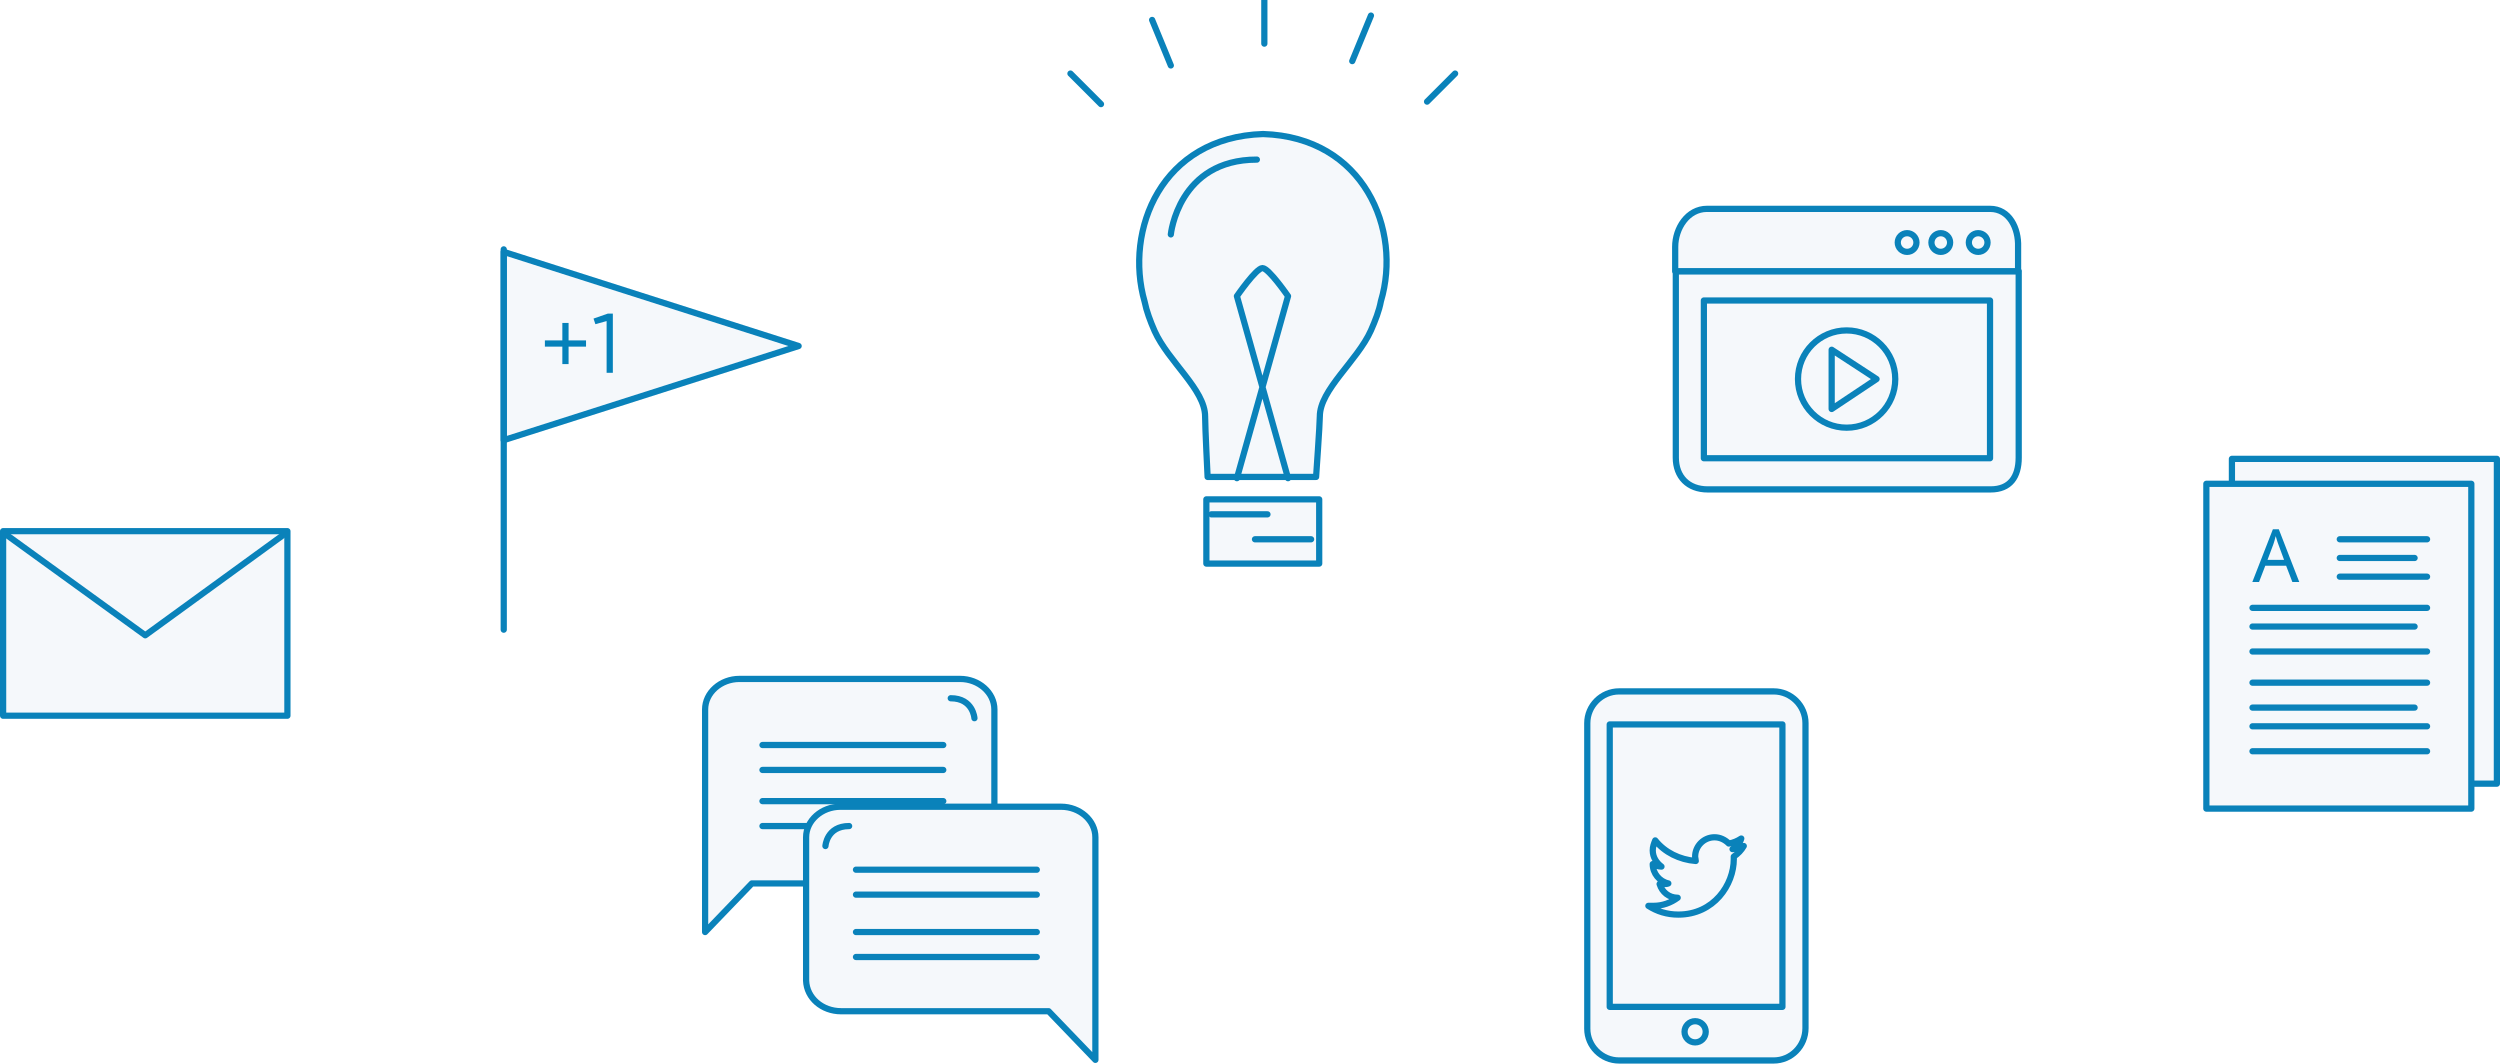
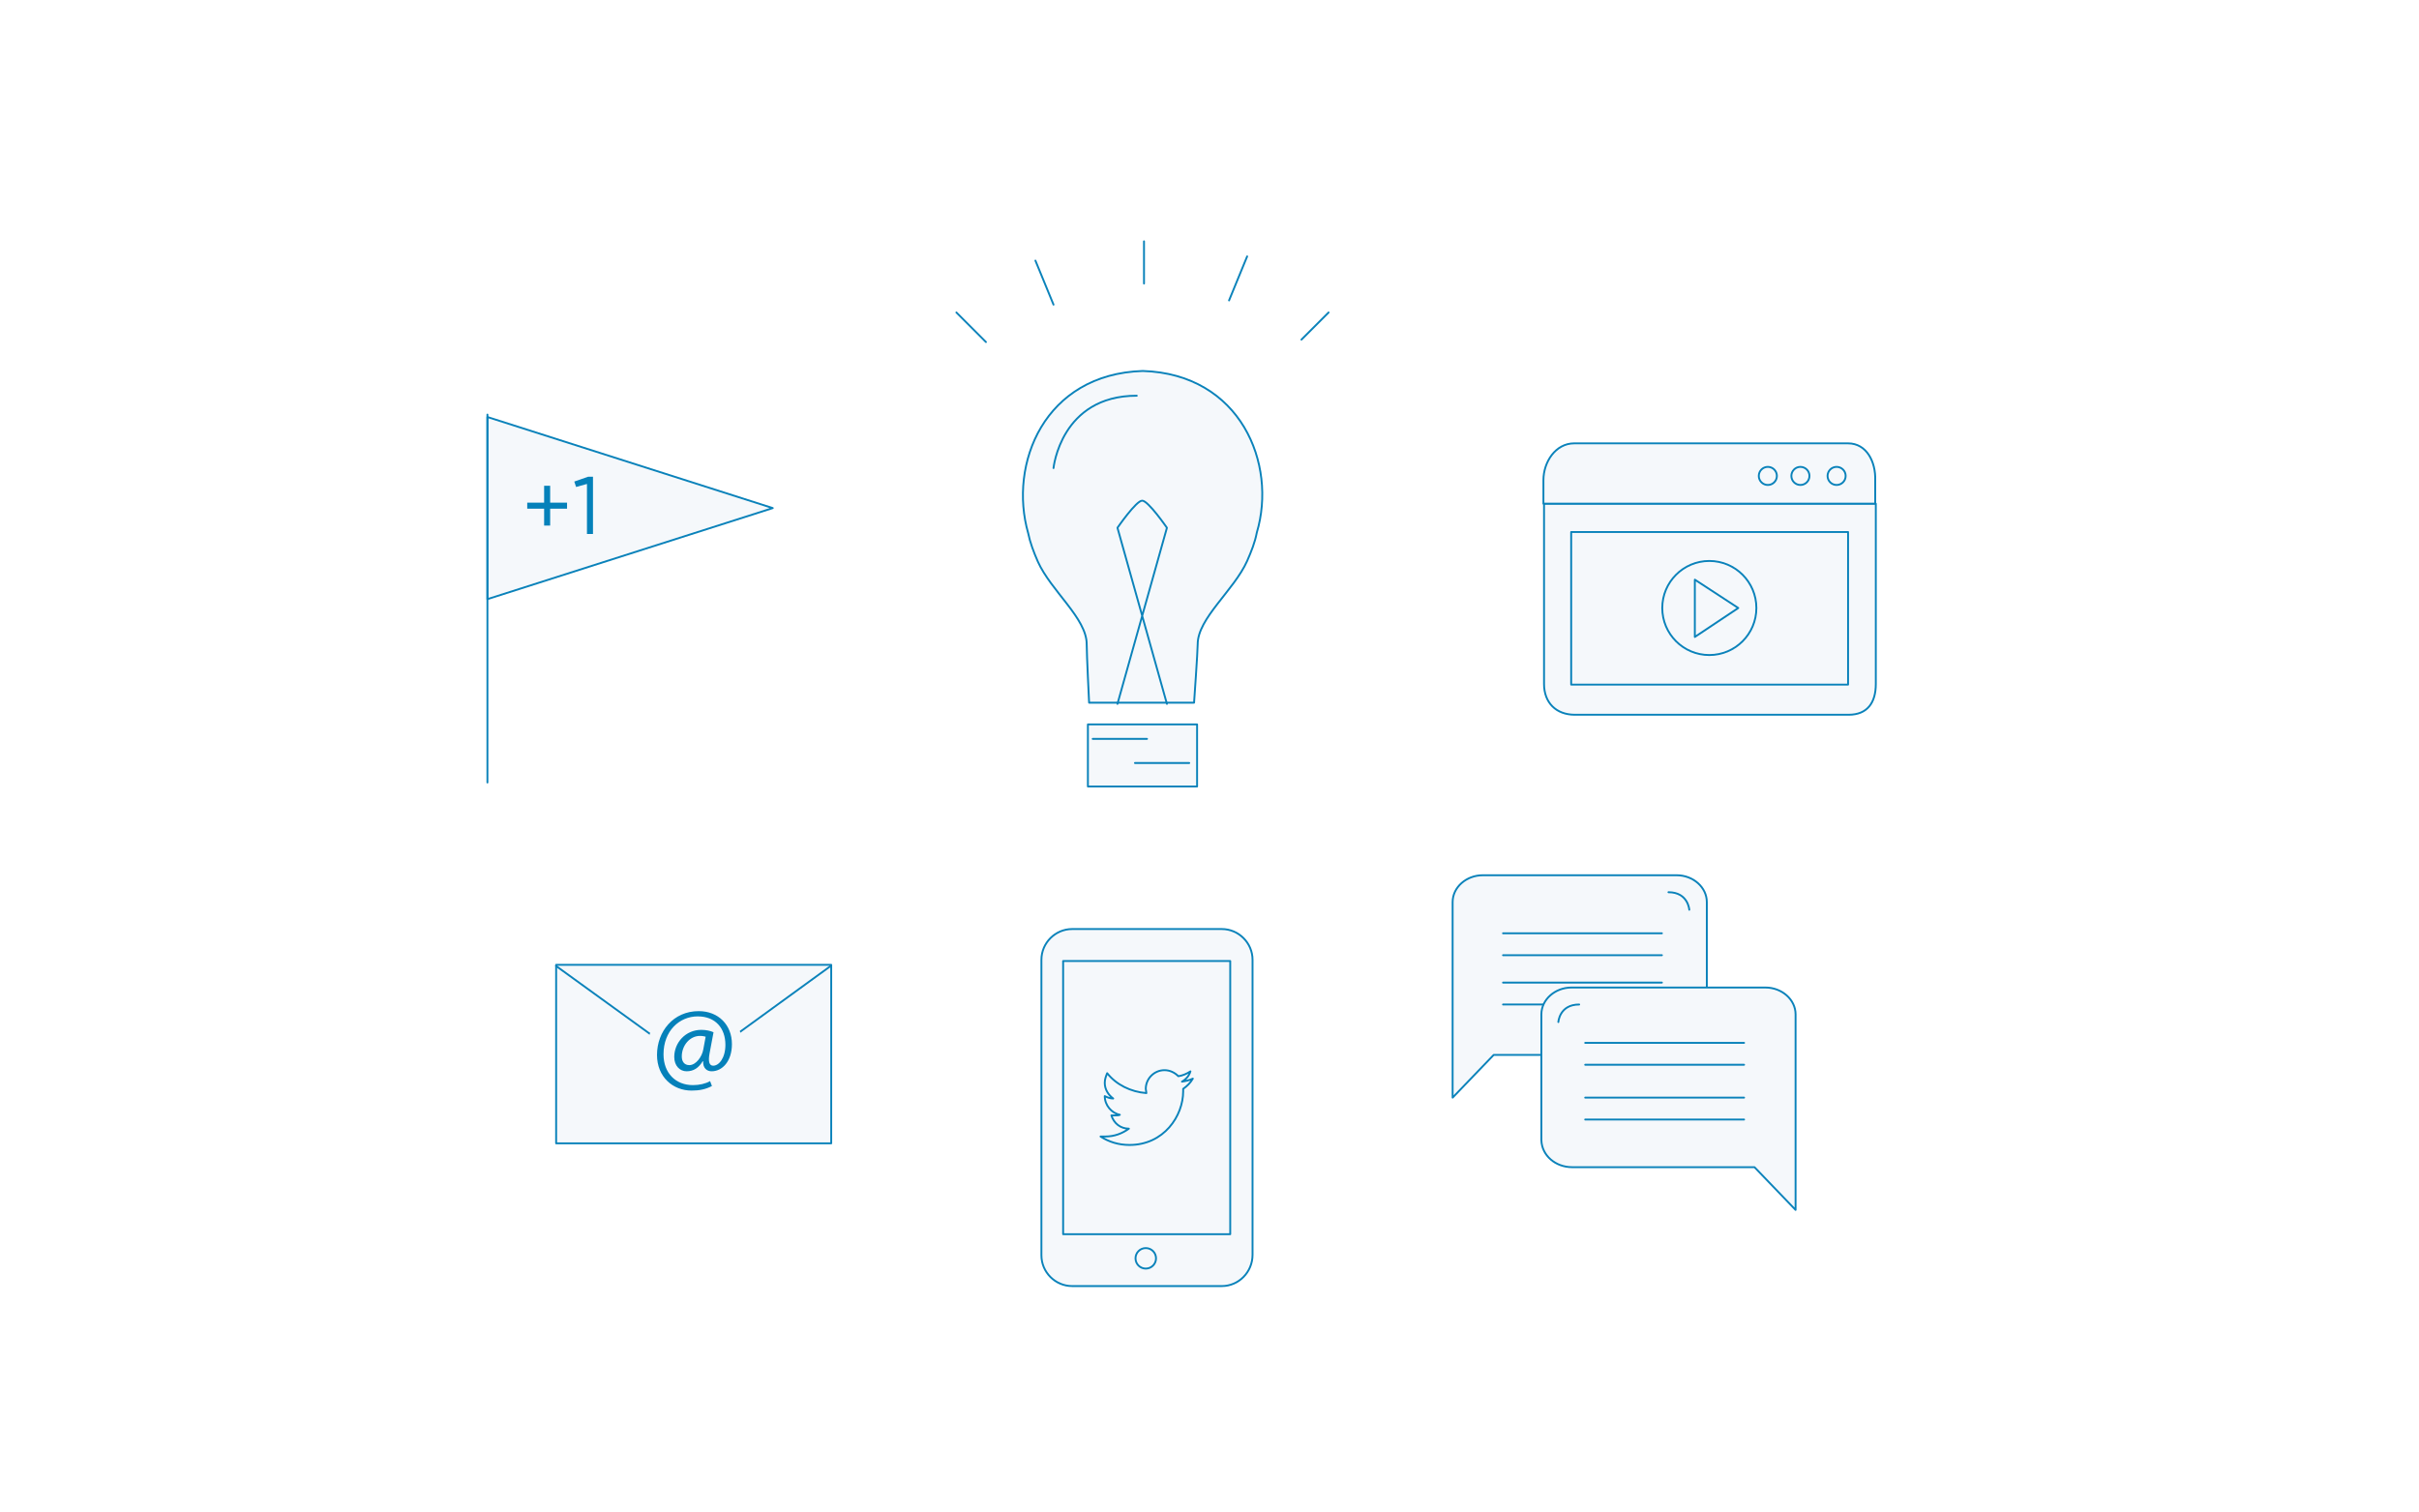
- <svg xmlns="http://www.w3.org/2000/svg" version="1.1" id="Layer_1" x="0px" y="0px" viewBox="0 0 401 170.6" enable-background="new 0 0 401 170.6" xml:space="preserve">
+ <svg xmlns="http://www.w3.org/2000/svg" version="1.1" id="Layer_1" x="0px" y="0px" viewBox="0 0 1280 800" enable-background="new 0 0 1280 800" xml:space="preserve">
  <g>
    <g>
-       <rect x="0.5" y="85.2" fill="#F5F8FB" stroke="#0A82BA" stroke-linecap="round" stroke-linejoin="round" stroke-miterlimit="10" width="45.6" height="29.6" />
-       <polyline fill="none" stroke="#0A82BA" stroke-linecap="round" stroke-linejoin="round" stroke-miterlimit="10" points="0.5,85.4     23.3,101.9 46,85.4   " />
+       <path fill="#F5F8FB" stroke="#0A82BA" stroke-linecap="round" stroke-linejoin="round" stroke-miterlimit="10" d="    M817.015,362.015c0,9.895,6.384,16.279,16.279,16.279h144.918c9.895,0,14.364-6.384,14.364-16.279v-95.441H817.015V362.015z" />
+       <path fill="#F5F8FB" stroke="#0A82BA" stroke-linecap="round" stroke-linejoin="round" stroke-miterlimit="10" d="    M977.893,234.653H832.975c-9.895,0-16.279,9.895-16.279,19.471v12.449h175.561v-12.449    C992.576,244.549,987.788,234.653,977.893,234.653z" />
+     </g>
+     <circle fill="#F5F8FB" stroke="#0A82BA" stroke-linecap="round" stroke-linejoin="round" stroke-miterlimit="10" cx="935.439" cy="251.89" r="4.788" />
+     <circle fill="#F5F8FB" stroke="#0A82BA" stroke-linecap="round" stroke-linejoin="round" stroke-miterlimit="10" cx="952.676" cy="251.89" r="4.788" />
+     <circle fill="#F5F8FB" stroke="#0A82BA" stroke-linecap="round" stroke-linejoin="round" stroke-miterlimit="10" cx="971.828" cy="251.89" r="4.788" />
+     <g>
+       <rect x="831.379" y="281.576" fill="#F5F8FB" stroke="#0A82BA" stroke-linecap="round" stroke-linejoin="round" stroke-miterlimit="10" width="146.514" height="80.758" />
+       <g>
+         <circle fill="#F5F8FB" stroke="#0A82BA" stroke-linecap="round" stroke-linejoin="round" stroke-miterlimit="10" cx="904.476" cy="321.796" r="24.898" />
+         <polygon fill="#F5F8FB" stroke="#0A82BA" stroke-linecap="round" stroke-linejoin="round" stroke-miterlimit="10" points="     896.815,306.793 919.798,321.796 896.815,337.117    " />
+       </g>
+     </g>
+   </g>
+   <g>
+     <g>
+       <path fill="#F5F8FB" stroke="#0A82BA" stroke-linecap="round" stroke-linejoin="round" stroke-miterlimit="10" d="    M886.921,558.325h-96.534l-21.742,22.612v-22.612v-80.88c0-7.827,7.247-14.205,15.944-14.205h102.622    c8.697,0,15.944,6.377,15.944,14.205v66.675C902.575,552.237,895.617,558.325,886.921,558.325z" />
+       <g>
+         <line fill="none" stroke="#0A82BA" stroke-linecap="round" stroke-linejoin="round" stroke-miterlimit="10" x1="879.384" y1="493.969" x2="795.315" y2="493.969" />
+         <line fill="none" stroke="#0A82BA" stroke-linecap="round" stroke-linejoin="round" stroke-miterlimit="10" x1="879.384" y1="505.564" x2="795.315" y2="505.564" />
+         <line fill="none" stroke="#0A82BA" stroke-linecap="round" stroke-linejoin="round" stroke-miterlimit="10" x1="879.384" y1="520.059" x2="795.315" y2="520.059" />
+         <line fill="none" stroke="#0A82BA" stroke-linecap="round" stroke-linejoin="round" stroke-miterlimit="10" x1="879.384" y1="531.654" x2="795.315" y2="531.654" />
+       </g>
+       <path fill="none" stroke="#0A82BA" stroke-linecap="round" stroke-linejoin="round" stroke-miterlimit="10" d="M893.878,481.503    c0,0-0.579-9.276-11.016-9.276" />
    </g>
    <g>
-       <rect x="358" y="73.6" fill="#F5F8FB" stroke="#0A82BA" stroke-linecap="round" stroke-linejoin="round" stroke-miterlimit="10" width="42.5" height="52.1" />
-       <rect x="353.9" y="77.6" fill="#F5F8FB" stroke="#0A82BA" stroke-linecap="round" stroke-linejoin="round" stroke-miterlimit="10" width="42.5" height="52.1" />
-       <line fill="#F5F8FB" stroke="#0A82BA" stroke-linecap="round" stroke-linejoin="round" stroke-miterlimit="10" x1="375.3" y1="86.5" x2="389.3" y2="86.5" />
-       <line fill="#F5F8FB" stroke="#0A82BA" stroke-linecap="round" stroke-linejoin="round" stroke-miterlimit="10" x1="375.3" y1="89.5" x2="387.3" y2="89.5" />
-       <line fill="#F5F8FB" stroke="#0A82BA" stroke-linecap="round" stroke-linejoin="round" stroke-miterlimit="10" x1="375.3" y1="92.5" x2="389.3" y2="92.5" />
-       <line fill="#F5F8FB" stroke="#0A82BA" stroke-linecap="round" stroke-linejoin="round" stroke-miterlimit="10" x1="361.3" y1="97.5" x2="389.3" y2="97.5" />
-       <line fill="#F5F8FB" stroke="#0A82BA" stroke-linecap="round" stroke-linejoin="round" stroke-miterlimit="10" x1="361.3" y1="100.5" x2="387.3" y2="100.5" />
-       <line fill="#F5F8FB" stroke="#0A82BA" stroke-linecap="round" stroke-linejoin="round" stroke-miterlimit="10" x1="361.3" y1="104.5" x2="389.3" y2="104.5" />
-       <line fill="#F5F8FB" stroke="#0A82BA" stroke-linecap="round" stroke-linejoin="round" stroke-miterlimit="10" x1="361.3" y1="109.5" x2="389.3" y2="109.5" />
-       <line fill="#F5F8FB" stroke="#0A82BA" stroke-linecap="round" stroke-linejoin="round" stroke-miterlimit="10" x1="361.3" y1="113.5" x2="387.3" y2="113.5" />
-       <line fill="#F5F8FB" stroke="#0A82BA" stroke-linecap="round" stroke-linejoin="round" stroke-miterlimit="10" x1="361.3" y1="116.5" x2="389.3" y2="116.5" />
-       <line fill="#F5F8FB" stroke="#0A82BA" stroke-linecap="round" stroke-linejoin="round" stroke-miterlimit="10" x1="361.3" y1="120.5" x2="389.3" y2="120.5" />
-       <text transform="matrix(1 0 0 1 361.2713 93.3526)" fill="#0581BA" font-family="'Gotham-Book'" font-size="11.803">A</text>
+       <path fill="#F5F8FB" stroke="#0A82BA" stroke-linecap="round" stroke-linejoin="round" stroke-miterlimit="10" d="    M831.841,617.752h96.534l21.742,22.612v-22.612v-80.88c0-7.827-7.247-14.205-15.944-14.205H831.551    c-8.697,0-15.944,6.377-15.944,14.205v66.675C815.897,611.665,823.144,617.752,831.841,617.752z" />
+       <g>
+         <line fill="none" stroke="#0A82BA" stroke-linecap="round" stroke-linejoin="round" stroke-miterlimit="10" x1="838.798" y1="551.947" x2="922.867" y2="551.947" />
+         <line fill="none" stroke="#0A82BA" stroke-linecap="round" stroke-linejoin="round" stroke-miterlimit="10" x1="838.798" y1="563.543" x2="922.867" y2="563.543" />
+         <line fill="none" stroke="#0A82BA" stroke-linecap="round" stroke-linejoin="round" stroke-miterlimit="10" x1="838.798" y1="580.936" x2="922.867" y2="580.936" />
+         <line fill="none" stroke="#0A82BA" stroke-linecap="round" stroke-linejoin="round" stroke-miterlimit="10" x1="838.798" y1="592.532" x2="922.867" y2="592.532" />
+       </g>
+       <path fill="none" stroke="#0A82BA" stroke-linecap="round" stroke-linejoin="round" stroke-miterlimit="10" d="M824.593,540.931    c0,0,0.579-9.276,11.016-9.276" />
+     </g>
+   </g>
+   <g>
+     <path fill="#F5F8FB" stroke="#0A82BA" stroke-linecap="round" stroke-linejoin="round" stroke-miterlimit="10" d="M604.703,196.349   c-52.03,1.596-71.182,49.157-60.648,85.865c0.958,4.788,2.873,9.895,5.107,15.003c7.022,15.641,25.855,30.005,25.855,43.731   c0,5.426,1.277,30.963,1.277,30.963h55.541c0,0,1.915-27.132,1.915-30.963c0-13.726,19.152-28.409,26.175-44.05   c2.234-5.107,4.15-9.895,5.107-15.003C675.885,245.506,656.414,197.945,604.703,196.349z" />
+     <path fill="none" stroke="#0A82BA" stroke-linecap="round" stroke-linejoin="round" stroke-miterlimit="10" d="M591.297,372.549   l26.175-93.207c0,0-9.895-14.364-13.087-14.364s-13.087,14.364-13.087,14.364l26.175,93.207" />
+     <g>
+       <rect x="575.656" y="383.401" fill="#F5F8FB" stroke="#0A82BA" stroke-linecap="round" stroke-linejoin="round" stroke-miterlimit="10" width="57.776" height="32.878" />
+       <line fill="none" stroke="#0A82BA" stroke-linecap="round" stroke-linejoin="round" stroke-miterlimit="10" x1="578.209" y1="391.062" x2="606.938" y2="391.062" />
+       <line fill="none" stroke="#0A82BA" stroke-linecap="round" stroke-linejoin="round" stroke-miterlimit="10" x1="600.554" y1="403.83" x2="629.282" y2="403.83" />
    </g>
    <g>
+       <line fill="none" stroke="#0A82BA" stroke-linecap="round" stroke-linejoin="round" stroke-miterlimit="10" x1="605.342" y1="127.721" x2="605.342" y2="150.065" />
+       <line fill="none" stroke="#0A82BA" stroke-linecap="round" stroke-linejoin="round" stroke-miterlimit="10" x1="547.885" y1="137.935" x2="557.461" y2="161.237" />
+       <line fill="none" stroke="#0A82BA" stroke-linecap="round" stroke-linejoin="round" stroke-miterlimit="10" x1="659.925" y1="135.701" x2="650.349" y2="159.003" />
+       <line fill="none" stroke="#0A82BA" stroke-linecap="round" stroke-linejoin="round" stroke-miterlimit="10" x1="703.017" y1="165.387" x2="688.653" y2="179.751" />
+       <line fill="none" stroke="#0A82BA" stroke-linecap="round" stroke-linejoin="round" stroke-miterlimit="10" x1="521.711" y1="181.027" x2="506.07" y2="165.387" />
+     </g>
+     <path fill="none" stroke="#0A82BA" stroke-linecap="round" stroke-linejoin="round" stroke-miterlimit="10" d="M557.461,247.741   c0,0,3.83-38.304,44.05-38.304" />
+   </g>
+   <g>
+     <g>
+       <path fill="#F5F8FB" stroke="#0A82BA" stroke-linecap="round" stroke-linejoin="round" stroke-miterlimit="10" d="    M646.499,680.683h-79.162c-8.938,0-16.279-7.342-16.279-16.279V507.995c0-8.938,7.342-16.279,16.279-16.279h79.162    c8.938,0,16.279,7.342,16.279,16.279v156.09C662.778,673.342,655.436,680.683,646.499,680.683z" />
+       <rect x="562.549" y="508.633" fill="#F5F8FB" stroke="#0A82BA" stroke-linecap="round" stroke-linejoin="round" stroke-miterlimit="10" width="88.419" height="144.599" />
+       <circle fill="#F5F8FB" stroke="#0A82BA" stroke-linecap="round" stroke-linejoin="round" stroke-miterlimit="10" cx="606.279" cy="666" r="5.426" />
+     </g>
+     <g>
+       <path fill="#F5F8FB" stroke="#0A82BA" stroke-linecap="round" stroke-linejoin="round" stroke-miterlimit="10" d="M626.07,576.304    c0,0.319,0,0.958,0,1.277c0,13.087-10.214,28.409-28.409,28.409c-5.746,0-10.853-1.596-15.322-4.469c0.958,0,1.596,0,2.554,0    c4.788,0,8.938-1.596,12.449-4.15c-4.469,0-7.98-2.873-9.257-7.022c0.638,0,1.277,0,1.915,0c0.958,0,1.915,0,2.554-0.319    c-4.469-0.958-7.98-5.107-7.98-9.895l0,0c1.277,0.638,2.873,1.277,4.469,1.277c-2.554-1.915-4.469-4.788-4.469-8.299    c0-1.915,0.638-3.511,1.277-5.107c4.788,6.065,12.449,9.895,20.748,10.534c0-0.638-0.319-1.596-0.319-2.234    c0-5.426,4.469-9.895,9.895-9.895c2.873,0,5.426,1.277,7.342,3.192c2.234-0.319,4.469-1.277,6.384-2.554    c-0.638,2.234-2.234,4.15-4.469,5.426c1.915-0.319,3.83-0.638,5.746-1.596C629.9,573.112,628.304,574.708,626.07,576.304z" />
+     </g>
+   </g>
+   <g>
+     <g>
+       <polygon fill="#F5F8FB" stroke="#0A82BA" stroke-linecap="round" stroke-linejoin="round" stroke-miterlimit="10" points="    257.915,220.713 408.898,268.913 257.915,317.112   " />
      <g>
-         <path fill="#F5F8FB" stroke="#0A82BA" stroke-linecap="round" stroke-linejoin="round" stroke-miterlimit="10" d="M268.8,73.4     c0,3.1,2,5.1,5.1,5.1h45.4c3.1,0,4.5-2,4.5-5.1V43.5h-55V73.4z" />
-         <path fill="#F5F8FB" stroke="#0A82BA" stroke-linecap="round" stroke-linejoin="round" stroke-miterlimit="10" d="M319.2,33.5     h-45.4c-3.1,0-5.1,3.1-5.1,6.1v3.9h55v-3.9C323.8,36.6,322.3,33.5,319.2,33.5z" />
-       </g>
-       <circle fill="#F5F8FB" stroke="#0A82BA" stroke-linecap="round" stroke-linejoin="round" stroke-miterlimit="10" cx="305.9" cy="38.9" r="1.5" />
-       <circle fill="#F5F8FB" stroke="#0A82BA" stroke-linecap="round" stroke-linejoin="round" stroke-miterlimit="10" cx="311.3" cy="38.9" r="1.5" />
-       <circle fill="#F5F8FB" stroke="#0A82BA" stroke-linecap="round" stroke-linejoin="round" stroke-miterlimit="10" cx="317.3" cy="38.9" r="1.5" />
-       <g>
-         <rect x="273.3" y="48.2" fill="#F5F8FB" stroke="#0A82BA" stroke-linecap="round" stroke-linejoin="round" stroke-miterlimit="10" width="45.9" height="25.3" />
-         <g>
-           <circle fill="#F5F8FB" stroke="#0A82BA" stroke-linecap="round" stroke-linejoin="round" stroke-miterlimit="10" cx="296.2" cy="60.8" r="7.8" />
-           <polygon fill="#F5F8FB" stroke="#0A82BA" stroke-linecap="round" stroke-linejoin="round" stroke-miterlimit="10" points="      293.8,56.1 301,60.8 293.8,65.6     " />
-         </g>
+         <path fill="#0581BA" d="M287.92,269.232h-8.938v-3.192h8.938v-8.938h3.192v8.938h8.938v3.192h-8.938v8.938h-3.192V269.232z" />
+         <path fill="#0581BA" d="M310.584,256.145l-5.746,1.596l-0.958-2.873l7.342-2.554h2.554v30.324h-3.192V256.145z" />
      </g>
    </g>
+     <line fill="none" stroke="#0A82BA" stroke-linecap="round" stroke-linejoin="round" stroke-miterlimit="10" x1="257.915" y1="219.436" x2="257.915" y2="414.15" />
+   </g>
+   <g>
    <g>
      <g>
-         <path fill="#F5F8FB" stroke="#0A82BA" stroke-linecap="round" stroke-linejoin="round" stroke-miterlimit="10" d="M153.9,141.7     h-33.3l-7.5,7.8v-7.8v-27.9c0-2.7,2.5-4.9,5.5-4.9h35.4c3,0,5.5,2.2,5.5,4.9v23C159.3,139.6,156.9,141.7,153.9,141.7z" />
-         <g>
-           <line fill="none" stroke="#0A82BA" stroke-linecap="round" stroke-linejoin="round" stroke-miterlimit="10" x1="151.3" y1="119.5" x2="122.3" y2="119.5" />
-           <line fill="none" stroke="#0A82BA" stroke-linecap="round" stroke-linejoin="round" stroke-miterlimit="10" x1="151.3" y1="123.5" x2="122.3" y2="123.5" />
-           <line fill="none" stroke="#0A82BA" stroke-linecap="round" stroke-linejoin="round" stroke-miterlimit="10" x1="151.3" y1="128.5" x2="122.3" y2="128.5" />
-           <line fill="none" stroke="#0A82BA" stroke-linecap="round" stroke-linejoin="round" stroke-miterlimit="10" x1="151.3" y1="132.5" x2="122.3" y2="132.5" />
-         </g>
-         <path fill="none" stroke="#0A82BA" stroke-linecap="round" stroke-linejoin="round" stroke-miterlimit="10" d="M156.3,115.2     c0,0-0.2-3.2-3.8-3.2" />
+         <rect x="294.276" y="510.653" fill="#F5F8FB" width="145.556" height="94.484" />
+         <path fill="#0A82BA" d="M439.832,605.637H294.276c-0.276,0-0.5-0.224-0.5-0.5v-94.483c0-0.276,0.224-0.5,0.5-0.5h145.556     c0.276,0,0.5,0.224,0.5,0.5v94.483C440.332,605.413,440.109,605.637,439.832,605.637z M294.776,604.637h144.556v-93.483H294.776     V604.637z" />
      </g>
-       <g>
-         <path fill="#F5F8FB" stroke="#0A82BA" stroke-linecap="round" stroke-linejoin="round" stroke-miterlimit="10" d="M134.9,162.2     h33.3l7.5,7.8v-7.8v-27.9c0-2.7-2.5-4.9-5.5-4.9h-35.4c-3,0-5.5,2.2-5.5,4.9v23C129.4,160.1,131.9,162.2,134.9,162.2z" />
-         <g>
-           <line fill="none" stroke="#0A82BA" stroke-linecap="round" stroke-linejoin="round" stroke-miterlimit="10" x1="137.3" y1="139.5" x2="166.3" y2="139.5" />
-           <line fill="none" stroke="#0A82BA" stroke-linecap="round" stroke-linejoin="round" stroke-miterlimit="10" x1="137.3" y1="143.5" x2="166.3" y2="143.5" />
-           <line fill="none" stroke="#0A82BA" stroke-linecap="round" stroke-linejoin="round" stroke-miterlimit="10" x1="137.3" y1="149.5" x2="166.3" y2="149.5" />
-           <line fill="none" stroke="#0A82BA" stroke-linecap="round" stroke-linejoin="round" stroke-miterlimit="10" x1="137.3" y1="153.5" x2="166.3" y2="153.5" />
-         </g>
-         <path fill="none" stroke="#0A82BA" stroke-linecap="round" stroke-linejoin="round" stroke-miterlimit="10" d="M132.4,135.7     c0,0,0.2-3.2,3.8-3.2" />
-       </g>
+       <path fill="#0A82BA" d="M367.054,564.46c-0.103,0-0.206-0.031-0.293-0.095l-72.778-52.668c-0.224-0.162-0.274-0.475-0.112-0.698    c0.162-0.226,0.474-0.273,0.698-0.112l72.484,52.456l72.166-52.455c0.223-0.161,0.536-0.113,0.698,0.11s0.113,0.536-0.11,0.698    l-72.459,52.668C367.26,564.428,367.157,564.46,367.054,564.46z" />
    </g>
+     <circle fill="#F5F8FB" cx="367.975" cy="556.855" r="25.988" />
    <g>
-       <path fill="#F5F8FB" stroke="#0A82BA" stroke-linecap="round" stroke-linejoin="round" stroke-miterlimit="10" d="M202.6,21.5    c-16.3,0.5-22.3,15.4-19,26.9c0.3,1.5,0.9,3.1,1.6,4.7c2.2,4.9,8.1,9.4,8.1,13.7c0,1.7,0.4,9.7,0.4,9.7h17.4c0,0,0.6-8.5,0.6-9.7    c0-4.3,6-8.9,8.2-13.8c0.7-1.6,1.3-3.1,1.6-4.7C224.9,36.9,218.8,22,202.6,21.5z" />
-       <path fill="none" stroke="#0A82BA" stroke-linecap="round" stroke-linejoin="round" stroke-miterlimit="10" d="M198.4,76.7    l8.2-29.2c0,0-3.1-4.5-4.1-4.5c-1,0-4.1,4.5-4.1,4.5l8.2,29.2" />
-       <g>
-         <rect x="193.5" y="80.1" fill="#F5F8FB" stroke="#0A82BA" stroke-linecap="round" stroke-linejoin="round" stroke-miterlimit="10" width="18.1" height="10.3" />
-         <line fill="#F5F8FB" stroke="#0A82BA" stroke-linecap="round" stroke-linejoin="round" stroke-miterlimit="10" x1="194.3" y1="82.5" x2="203.3" y2="82.5" />
-         <line fill="#F5F8FB" stroke="#0A82BA" stroke-linecap="round" stroke-linejoin="round" stroke-miterlimit="10" x1="201.3" y1="86.5" x2="210.3" y2="86.5" />
-       </g>
-       <g>
-         <line fill="#F5F8FB" stroke="#0A82BA" stroke-linecap="round" stroke-linejoin="round" stroke-miterlimit="10" x1="202.8" y1="0" x2="202.8" y2="7" />
-         <line fill="#F5F8FB" stroke="#0A82BA" stroke-linecap="round" stroke-linejoin="round" stroke-miterlimit="10" x1="184.8" y1="3.2" x2="187.8" y2="10.5" />
-         <line fill="#F5F8FB" stroke="#0A82BA" stroke-linecap="round" stroke-linejoin="round" stroke-miterlimit="10" x1="219.9" y1="2.5" x2="216.9" y2="9.8" />
-         <line fill="#F5F8FB" stroke="#0A82BA" stroke-linecap="round" stroke-linejoin="round" stroke-miterlimit="10" x1="233.4" y1="11.8" x2="228.9" y2="16.3" />
-         <line fill="#F5F8FB" stroke="#0A82BA" stroke-linecap="round" stroke-linejoin="round" stroke-miterlimit="10" x1="176.6" y1="16.7" x2="171.7" y2="11.8" />
-       </g>
-       <path fill="none" stroke="#0A82BA" stroke-linecap="round" stroke-linejoin="round" stroke-miterlimit="10" d="M187.8,37.6    c0,0,1.2-12,13.8-12" />
-     </g>
-     <g>
-       <g>
-         <path fill="#F5F8FB" stroke="#0A82BA" stroke-linecap="round" stroke-linejoin="round" stroke-miterlimit="10" d="M284.5,170.1     h-24.8c-2.8,0-5.1-2.3-5.1-5.1V116c0-2.8,2.3-5.1,5.1-5.1h24.8c2.8,0,5.1,2.3,5.1,5.1v48.9C289.6,167.8,287.3,170.1,284.5,170.1z     " />
-         <rect x="258.2" y="116.2" fill="#F5F8FB" stroke="#0A82BA" stroke-linecap="round" stroke-linejoin="round" stroke-miterlimit="10" width="27.7" height="45.3" />
-         <circle fill="#F5F8FB" stroke="#0A82BA" stroke-linecap="round" stroke-linejoin="round" stroke-miterlimit="10" cx="271.9" cy="165.5" r="1.7" />
-       </g>
-       <g>
-         <path fill="#F5F8FB" stroke="#0A82BA" stroke-linecap="round" stroke-linejoin="round" stroke-miterlimit="10" d="M278.1,137.4     c0,0.1,0,0.3,0,0.4c0,4.1-3.2,8.9-8.9,8.9c-1.8,0-3.4-0.5-4.8-1.4c0.3,0,0.5,0,0.8,0c1.5,0,2.8-0.5,3.9-1.3     c-1.4,0-2.5-0.9-2.9-2.2c0.2,0,0.4,0,0.6,0c0.3,0,0.6,0,0.8-0.1c-1.4-0.3-2.5-1.6-2.5-3.1c0,0,0,0,0,0c0.4,0.2,0.9,0.4,1.4,0.4     c-0.8-0.6-1.4-1.5-1.4-2.6c0-0.6,0.2-1.1,0.4-1.6c1.5,1.9,3.9,3.1,6.5,3.3c0-0.2-0.1-0.5-0.1-0.7c0-1.7,1.4-3.1,3.1-3.1     c0.9,0,1.7,0.4,2.3,1c0.7-0.1,1.4-0.4,2-0.8c-0.2,0.7-0.7,1.3-1.4,1.7c0.6-0.1,1.2-0.2,1.8-0.5     C279.3,136.4,278.8,136.9,278.1,137.4z" />
-       </g>
-     </g>
-     <g>
-       <g>
-         <polygon fill="#F5F8FB" stroke="#0A82BA" stroke-linecap="round" stroke-linejoin="round" stroke-miterlimit="10" points="     80.8,40.4 128.1,55.5 80.8,70.6    " />
-         <g>
-           <path fill="#0581BA" d="M90.2,55.6h-2.8v-1h2.8v-2.8h1v2.8H94v1h-2.8v2.8h-1V55.6z" />
-           <path fill="#0581BA" d="M97.3,51.5L95.5,52l-0.3-0.9l2.3-0.8h0.8v9.5h-1V51.5z" />
-         </g>
-       </g>
-       <line fill="#F5F8FB" stroke="#0A82BA" stroke-linecap="round" stroke-linejoin="round" stroke-miterlimit="10" x1="80.8" y1="40" x2="80.8" y2="101" />
+       <path fill="#0581BA" d="M376.716,574.8c-3.323,1.752-6.707,2.417-10.755,2.417c-9.91,0-18.309-7.251-18.309-18.853    c0-12.447,8.641-23.203,22.055-23.203c10.514,0,17.584,7.372,17.584,17.463c0,9.063-5.076,14.381-10.756,14.381    c-2.417,0-4.653-1.631-4.472-5.317h-0.241c-2.115,3.565-4.895,5.317-8.521,5.317c-3.504,0-6.525-2.84-6.525-7.613    c0-7.493,5.922-14.32,14.32-14.32c2.599,0,4.895,0.543,6.466,1.269l-2.055,10.937c-0.906,4.593-0.182,6.707,1.812,6.768    c3.082,0.061,6.526-4.048,6.526-11.058c0-8.762-5.257-15.046-14.623-15.046c-9.85,0-18.127,7.795-18.127,20.062    c0,10.091,6.586,16.314,15.528,16.314c3.444,0,6.647-0.726,9.124-2.115L376.716,574.8z M373.393,548.696    c-0.604-0.182-1.631-0.423-3.021-0.423c-5.317,0-9.607,5.015-9.607,10.876c0,2.659,1.329,4.593,3.987,4.593    c3.505,0,6.707-4.472,7.372-8.218L373.393,548.696z" />
    </g>
  </g>
</svg>
